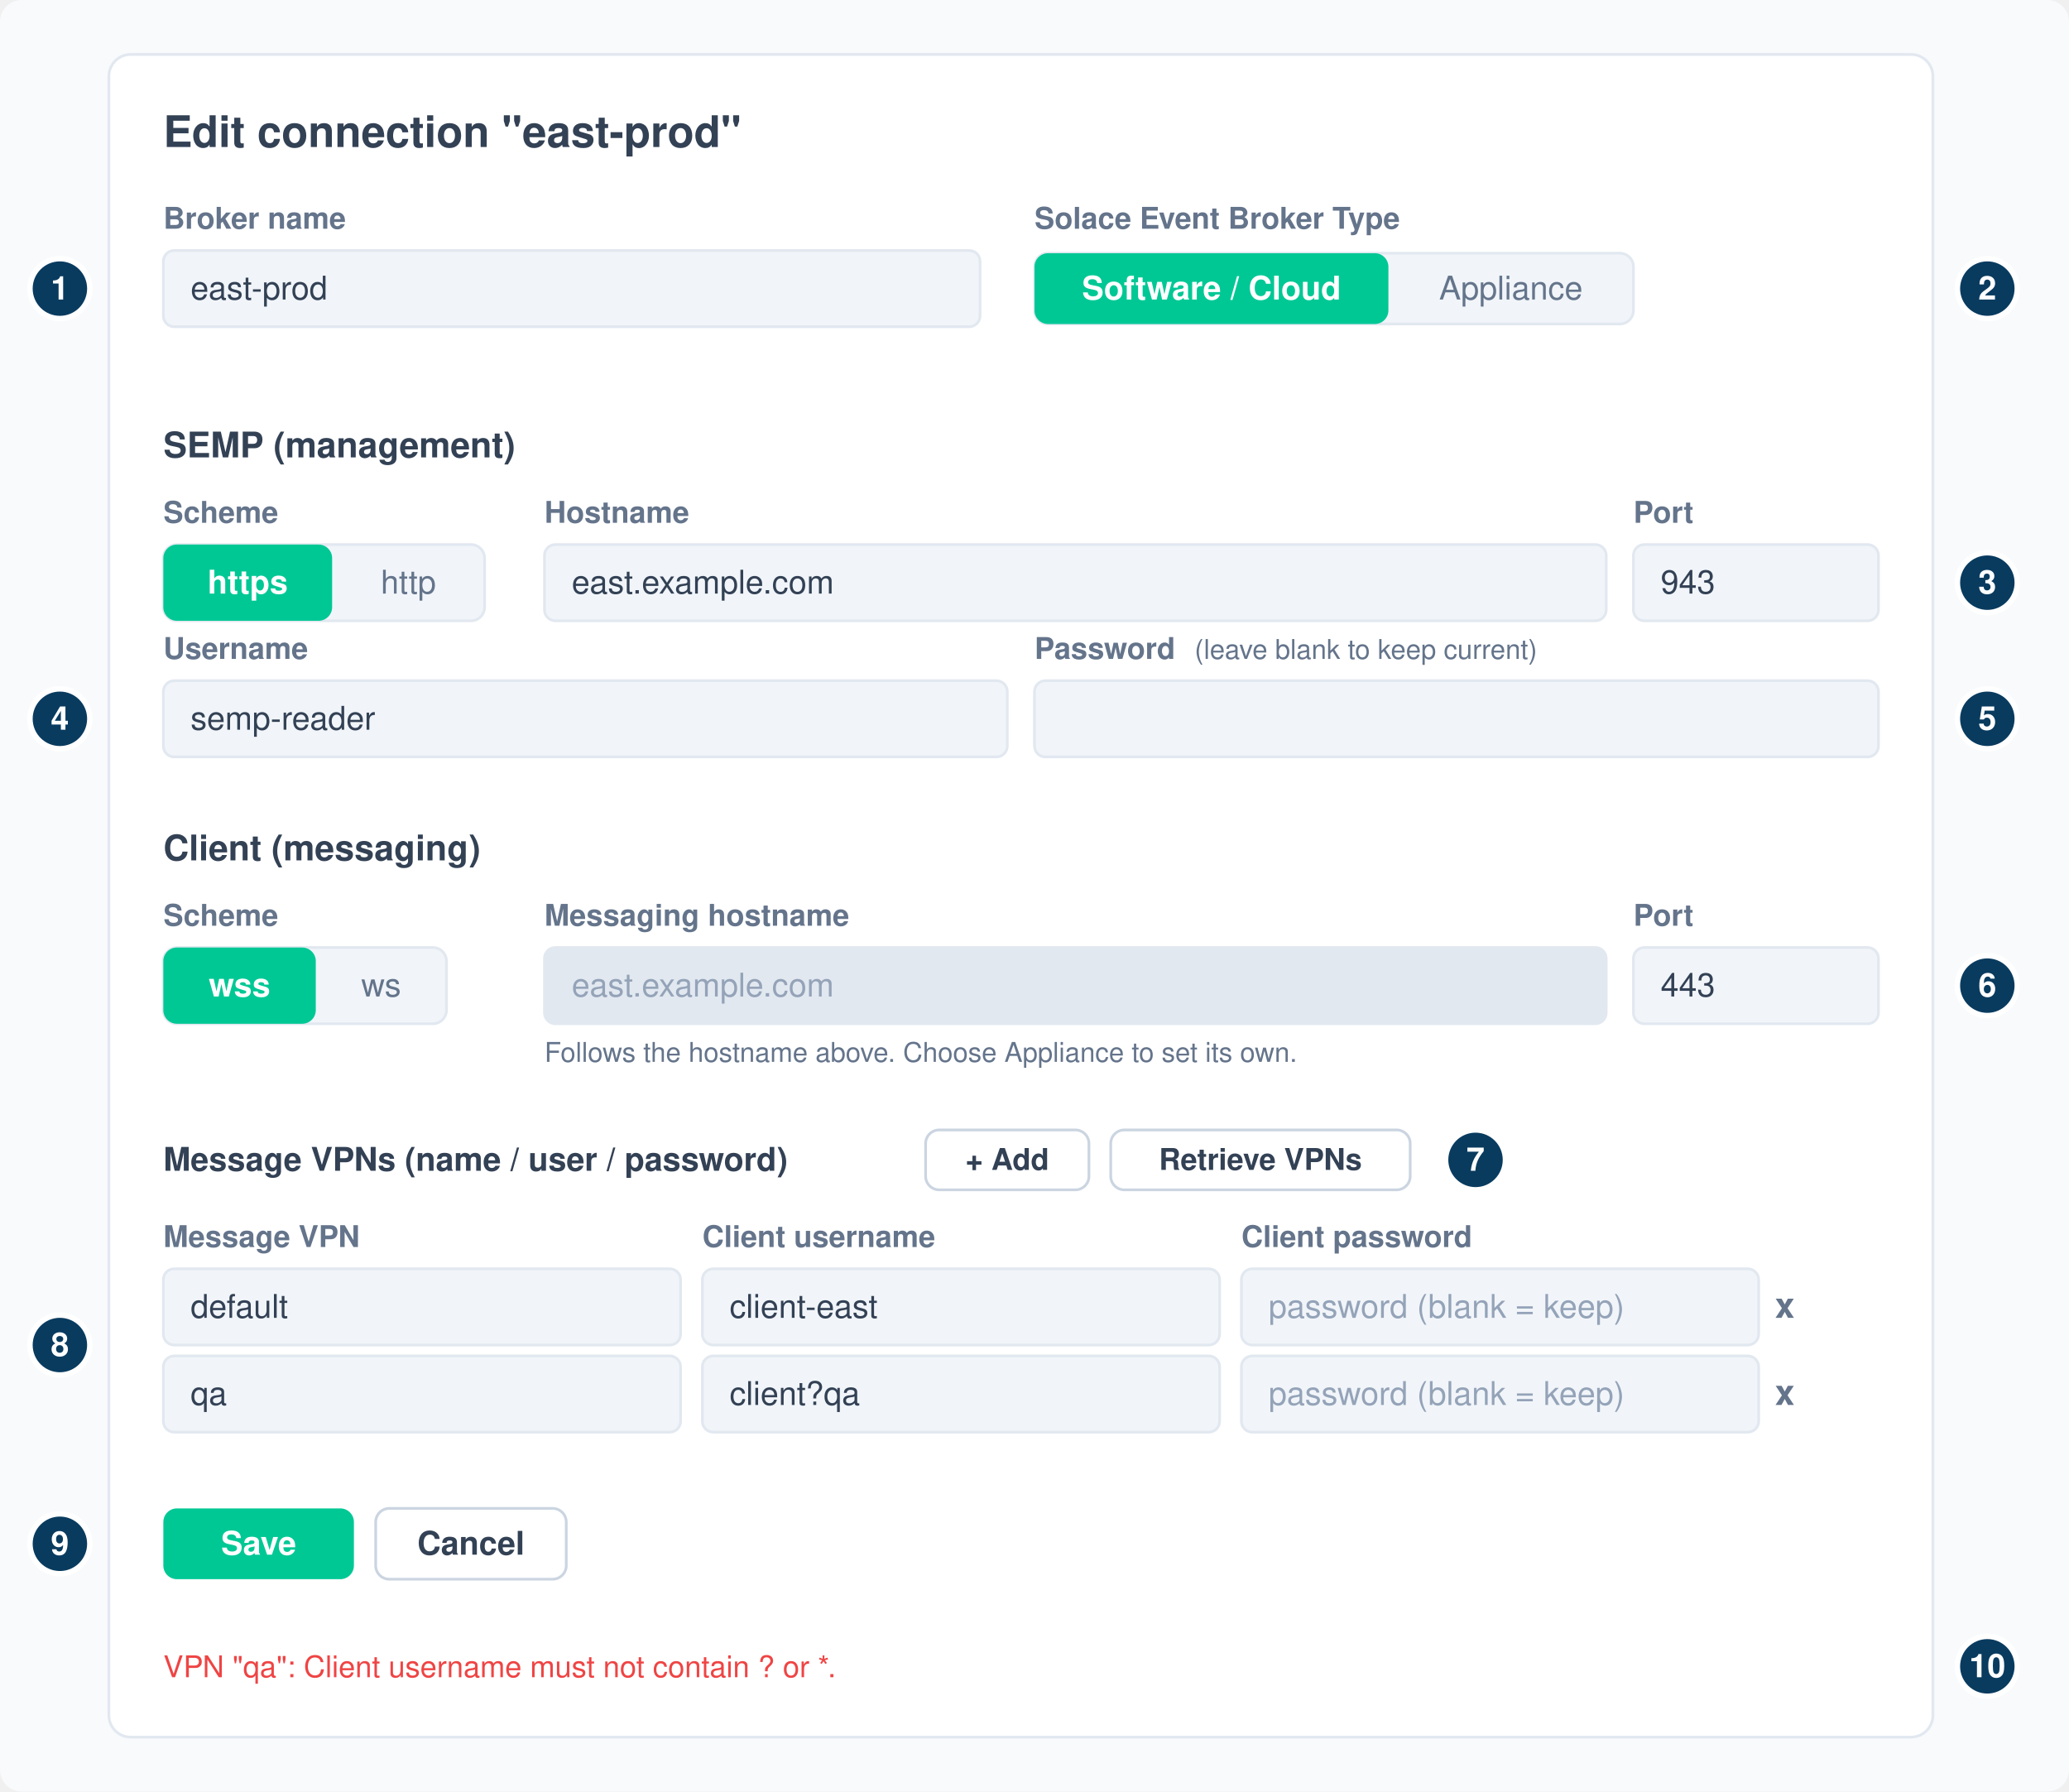
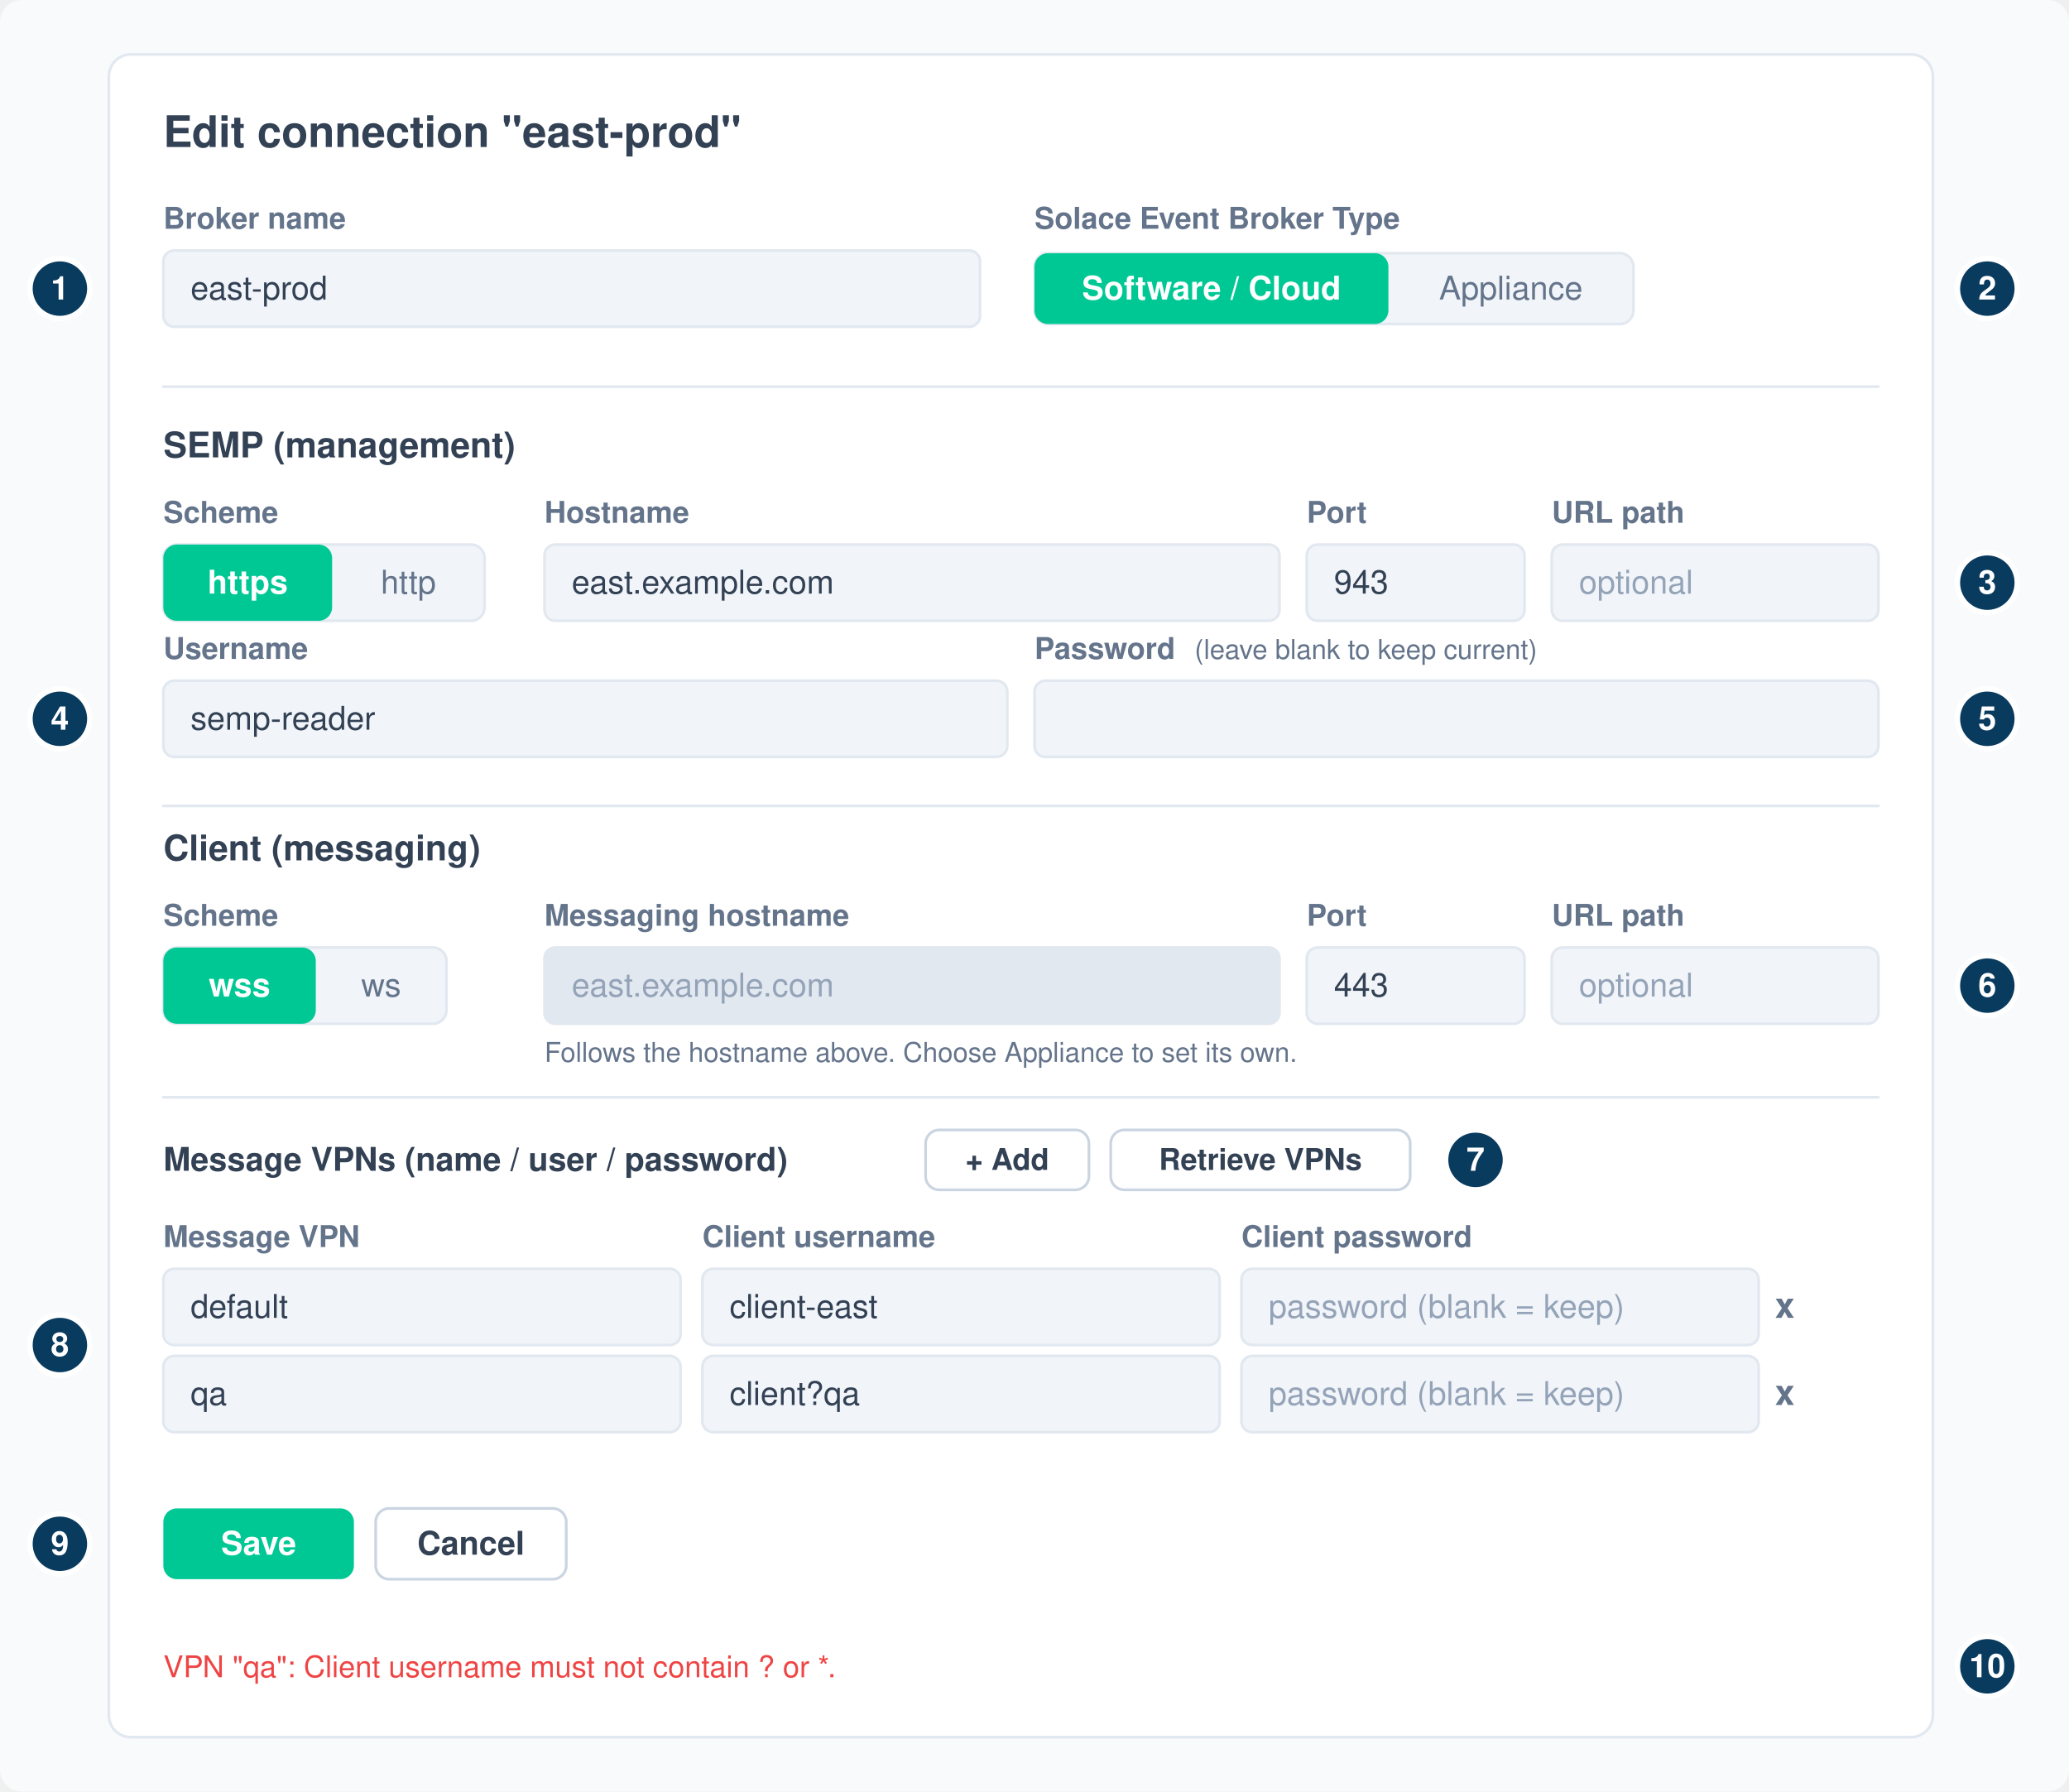
<svg xmlns="http://www.w3.org/2000/svg" viewBox="0 0 760 658" width="760" height="658" font-family="Segoe UI, Helvetica, Arial, sans-serif" font-size="12" fill="#334155" stroke-linecap="round" stroke-linejoin="round">
  <rect x="0" y="0" width="760" height="658" fill="#f8fafc" rx="8" />
  <rect x="40" y="20" width="670" height="618" fill="#ffffff" rx="8" stroke="#e2e8f0" />
  <text x="60" y="54" font-size="16" font-weight="700">Edit connection "east-prod"</text>
  <text x="60" y="84" font-size="11" fill="#64748b" font-weight="700">Broker name</text>
  <rect x="60" y="92" width="300" height="28" fill="#f1f5f9" rx="4" stroke="#e2e8f0" />
  <text x="70" y="110">east-prod</text>
  <text x="380" y="84" font-size="11" fill="#64748b" font-weight="700">Solace Event Broker Type</text>
  <rect x="380" y="93" width="220" height="26" fill="#f1f5f9" rx="5" stroke="#e2e8f0" />
  <rect x="380" y="93" width="130" height="26" fill="#00C895" rx="5" />
  <text x="445" y="110" fill="#ffffff" font-weight="700" text-anchor="middle">Software / Cloud</text>
  <text x="555" y="110" fill="#64748b" text-anchor="middle">Appliance</text>
  <circle cx="22" cy="106" r="11" fill="#093B5F" stroke="#ffffff" stroke-width="2" />
  <text x="22" y="110" font-weight="700" fill="#ffffff" text-anchor="middle">1</text>
  <circle cx="730" cy="106" r="11" fill="#093B5F" stroke="#ffffff" stroke-width="2" />
  <text x="730" y="110" font-weight="700" fill="#ffffff" text-anchor="middle">2</text>
+   <line x1="60" y1="142" x2="690" y2="142" stroke="#e2e8f0" />
  <text x="60" y="168" font-size="13" font-weight="700">SEMP (management)</text>
  <text x="60" y="192" font-size="11" fill="#64748b" font-weight="700">Scheme</text>
  <rect x="60" y="200" width="118" height="28" fill="#f1f5f9" rx="5" stroke="#e2e8f0" />
  <rect x="60" y="200" width="62" height="28" fill="#00C895" rx="5" />
  <text x="91" y="218" fill="#ffffff" font-weight="700" text-anchor="middle">https</text>
  <text x="150" y="218" fill="#64748b" text-anchor="middle">http</text>
  <text x="200" y="192" font-size="11" fill="#64748b" font-weight="700">Hostname</text>
-   <rect x="200" y="200" width="390" height="28" fill="#f1f5f9" rx="4" stroke="#e2e8f0" />
+   <rect x="200" y="200" width="270" height="28" fill="#f1f5f9" rx="4" stroke="#e2e8f0" />
  <text x="210" y="218">east.example.com</text>
-   <text x="600" y="192" font-size="11" fill="#64748b" font-weight="700">Port</text>
-   <rect x="600" y="200" width="90" height="28" fill="#f1f5f9" rx="4" stroke="#e2e8f0" />
-   <text x="610" y="218">943</text>
+   <text x="480" y="192" font-size="11" fill="#64748b" font-weight="700">Port</text>
+   <rect x="480" y="200" width="80" height="28" fill="#f1f5f9" rx="4" stroke="#e2e8f0" />
+   <text x="490" y="218">943</text>
+   <text x="570" y="192" font-size="11" fill="#64748b" font-weight="700">URL path</text>
+   <rect x="570" y="200" width="120" height="28" fill="#f1f5f9" rx="4" stroke="#e2e8f0" />
+   <text x="580" y="218" fill="#94a3b8">optional</text>
  <circle cx="730" cy="214" r="11" fill="#093B5F" stroke="#ffffff" stroke-width="2" />
  <text x="730" y="218" font-weight="700" fill="#ffffff" text-anchor="middle">3</text>
  <text x="60" y="242" font-size="11" fill="#64748b" font-weight="700">Username</text>
  <rect x="60" y="250" width="310" height="28" fill="#f1f5f9" rx="4" stroke="#e2e8f0" />
  <text x="70" y="268">semp-reader</text>
  <text x="380" y="242" font-size="11" fill="#64748b" font-weight="700">Password</text>
  <text x="438.8" y="242" font-size="10" fill="#64748b">(leave blank to keep current)</text>
  <rect x="380" y="250" width="310" height="28" fill="#f1f5f9" rx="4" stroke="#e2e8f0" />
  <circle cx="22" cy="264" r="11" fill="#093B5F" stroke="#ffffff" stroke-width="2" />
  <text x="22" y="268" font-weight="700" fill="#ffffff" text-anchor="middle">4</text>
  <circle cx="730" cy="264" r="11" fill="#093B5F" stroke="#ffffff" stroke-width="2" />
  <text x="730" y="268" font-weight="700" fill="#ffffff" text-anchor="middle">5</text>
+   <line x1="60" y1="296" x2="690" y2="296" stroke="#e2e8f0" />
  <text x="60" y="316" font-size="13" font-weight="700">Client (messaging)</text>
  <text x="60" y="340" font-size="11" fill="#64748b" font-weight="700">Scheme</text>
  <rect x="60" y="348" width="104" height="28" fill="#f1f5f9" rx="5" stroke="#e2e8f0" />
  <rect x="60" y="348" width="56" height="28" fill="#00C895" rx="5" />
  <text x="88" y="366" fill="#ffffff" font-weight="700" text-anchor="middle">wss</text>
  <text x="140" y="366" fill="#64748b" text-anchor="middle">ws</text>
  <text x="200" y="340" font-size="11" fill="#64748b" font-weight="700">Messaging hostname</text>
-   <rect x="200" y="348" width="390" height="28" fill="#e2e8f0" rx="4" stroke="#e2e8f0" />
+   <rect x="200" y="348" width="270" height="28" fill="#e2e8f0" rx="4" stroke="#e2e8f0" />
  <text x="210" y="366" fill="#94a3b8">east.example.com</text>
-   <text x="600" y="340" font-size="11" fill="#64748b" font-weight="700">Port</text>
-   <rect x="600" y="348" width="90" height="28" fill="#f1f5f9" rx="4" stroke="#e2e8f0" />
-   <text x="610" y="366">443</text>
+   <text x="480" y="340" font-size="11" fill="#64748b" font-weight="700">Port</text>
+   <rect x="480" y="348" width="80" height="28" fill="#f1f5f9" rx="4" stroke="#e2e8f0" />
+   <text x="490" y="366">443</text>
+   <text x="570" y="340" font-size="11" fill="#64748b" font-weight="700">URL path</text>
+   <rect x="570" y="348" width="120" height="28" fill="#f1f5f9" rx="4" stroke="#e2e8f0" />
+   <text x="580" y="366" fill="#94a3b8">optional</text>
  <text x="200" y="390" font-size="10" fill="#64748b">Follows the hostname above. Choose Appliance to set its own.</text>
  <circle cx="730" cy="362" r="11" fill="#093B5F" stroke="#ffffff" stroke-width="2" />
  <text x="730" y="366" font-weight="700" fill="#ffffff" text-anchor="middle">6</text>
+   <line x1="60" y1="403" x2="690" y2="403" stroke="#e2e8f0" />
  <text x="60" y="430" font-weight="700">Message VPNs (name / user / password)</text>
  <rect x="340" y="415" width="60" height="22" fill="#ffffff" rx="5" stroke="#cbd5e1" />
  <text x="370" y="429.667" font-size="11" font-weight="700" text-anchor="middle">+ Add</text>
  <rect x="408" y="415" width="110" height="22" fill="#ffffff" rx="5" stroke="#cbd5e1" />
  <text x="463" y="429.667" font-size="11" font-weight="700" text-anchor="middle">Retrieve VPNs</text>
  <circle cx="542" cy="426" r="11" fill="#093B5F" stroke="#ffffff" stroke-width="2" />
  <text x="542" y="430" font-weight="700" fill="#ffffff" text-anchor="middle">7</text>
  <text x="60" y="458" font-size="11" fill="#64748b" font-weight="700">Message VPN</text>
  <text x="258" y="458" font-size="11" fill="#64748b" font-weight="700">Client username</text>
  <text x="456" y="458" font-size="11" fill="#64748b" font-weight="700">Client password</text>
  <rect x="60" y="466" width="190" height="28" fill="#f1f5f9" rx="4" stroke="#e2e8f0" />
  <text x="70" y="484">default</text>
  <rect x="258" y="466" width="190" height="28" fill="#f1f5f9" rx="4" stroke="#e2e8f0" />
  <text x="268" y="484">client-east</text>
  <rect x="456" y="466" width="190" height="28" fill="#f1f5f9" rx="4" stroke="#e2e8f0" />
  <text x="466" y="484" fill="#94a3b8">password (blank = keep)</text>
  <text x="652" y="484" font-size="13" fill="#64748b" font-weight="700">x</text>
  <rect x="60" y="498" width="190" height="28" fill="#f1f5f9" rx="4" stroke="#e2e8f0" />
  <text x="70" y="516">qa</text>
  <rect x="258" y="498" width="190" height="28" fill="#f1f5f9" rx="4" stroke="#e2e8f0" />
  <text x="268" y="516">client?qa</text>
  <rect x="456" y="498" width="190" height="28" fill="#f1f5f9" rx="4" stroke="#e2e8f0" />
  <text x="466" y="516" fill="#94a3b8">password (blank = keep)</text>
  <text x="652" y="516" font-size="13" fill="#64748b" font-weight="700">x</text>
  <circle cx="22" cy="494" r="11" fill="#093B5F" stroke="#ffffff" stroke-width="2" />
  <text x="22" y="498" font-weight="700" fill="#ffffff" text-anchor="middle">8</text>
  <rect x="60" y="554" width="70" height="26" fill="#00C895" rx="5" />
  <text x="95" y="571" fill="#ffffff" font-weight="700" text-anchor="middle">Save</text>
  <rect x="138" y="554" width="70" height="26" fill="#ffffff" rx="5" stroke="#cbd5e1" />
  <text x="173" y="571" font-weight="700" text-anchor="middle">Cancel</text>
  <circle cx="22" cy="567" r="11" fill="#093B5F" stroke="#ffffff" stroke-width="2" />
  <text x="22" y="571" font-weight="700" fill="#ffffff" text-anchor="middle">9</text>
  <text x="60" y="616" font-size="11" fill="#ef4444">VPN "qa": Client username must not contain ? or *.</text>
  <circle cx="730" cy="612" r="11" fill="#093B5F" stroke="#ffffff" stroke-width="2" />
  <text x="730" y="616" font-weight="700" fill="#ffffff" text-anchor="middle">10</text>
</svg>
